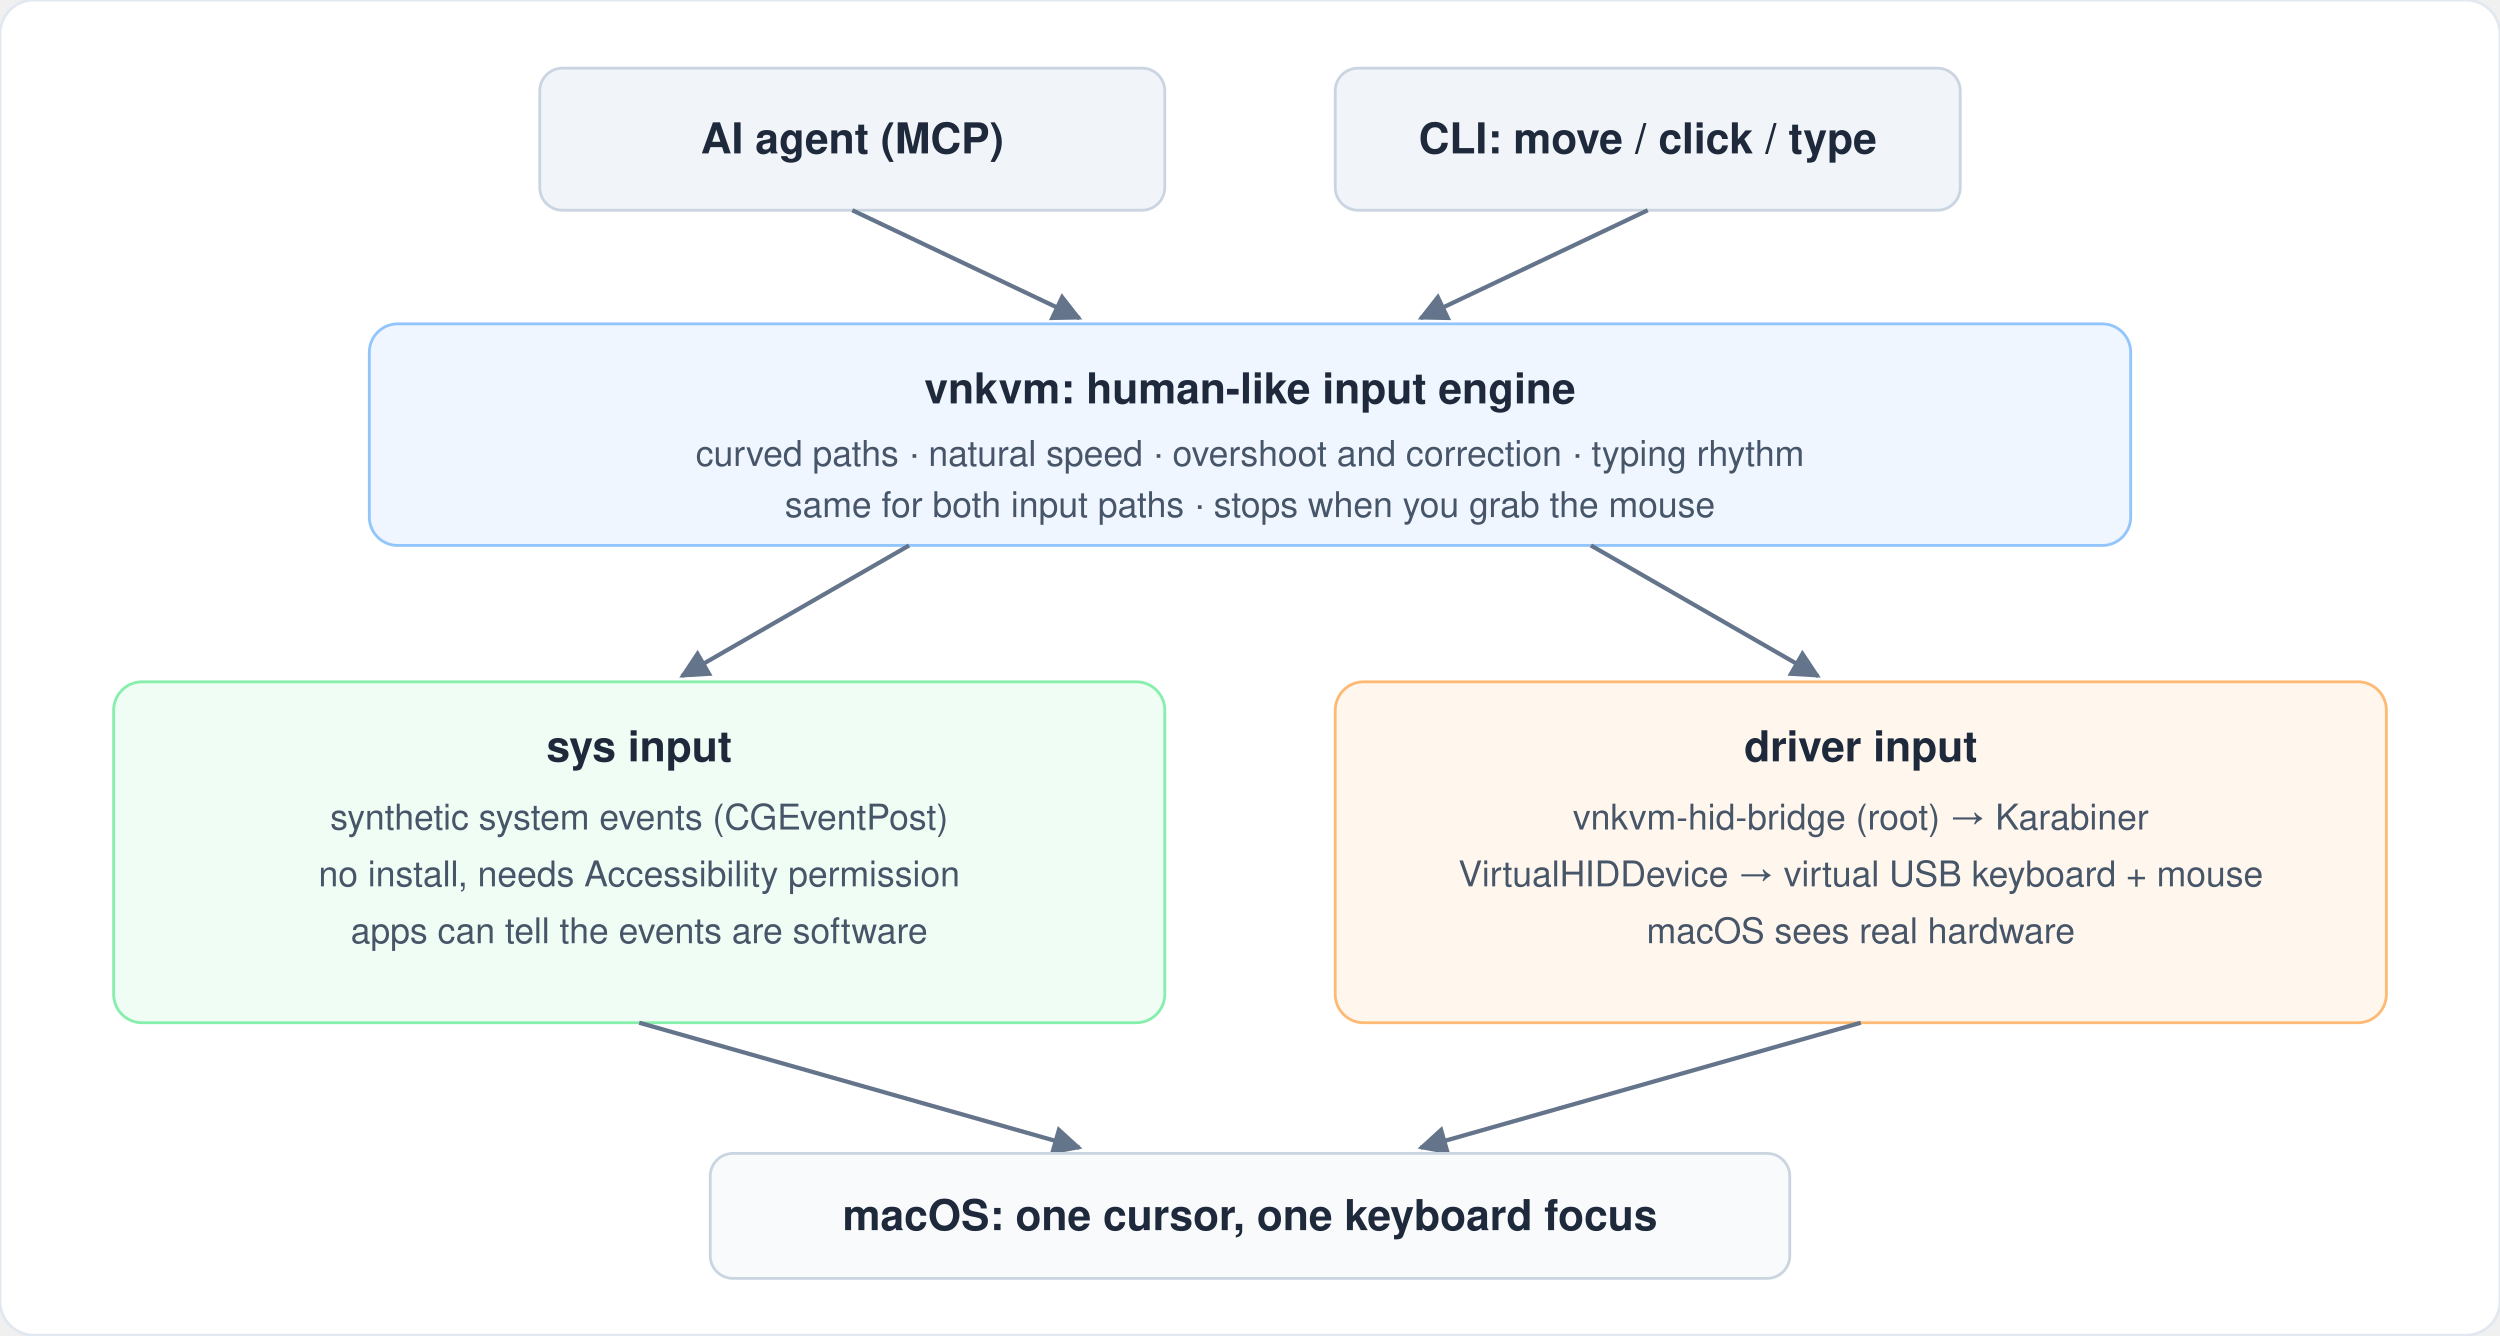
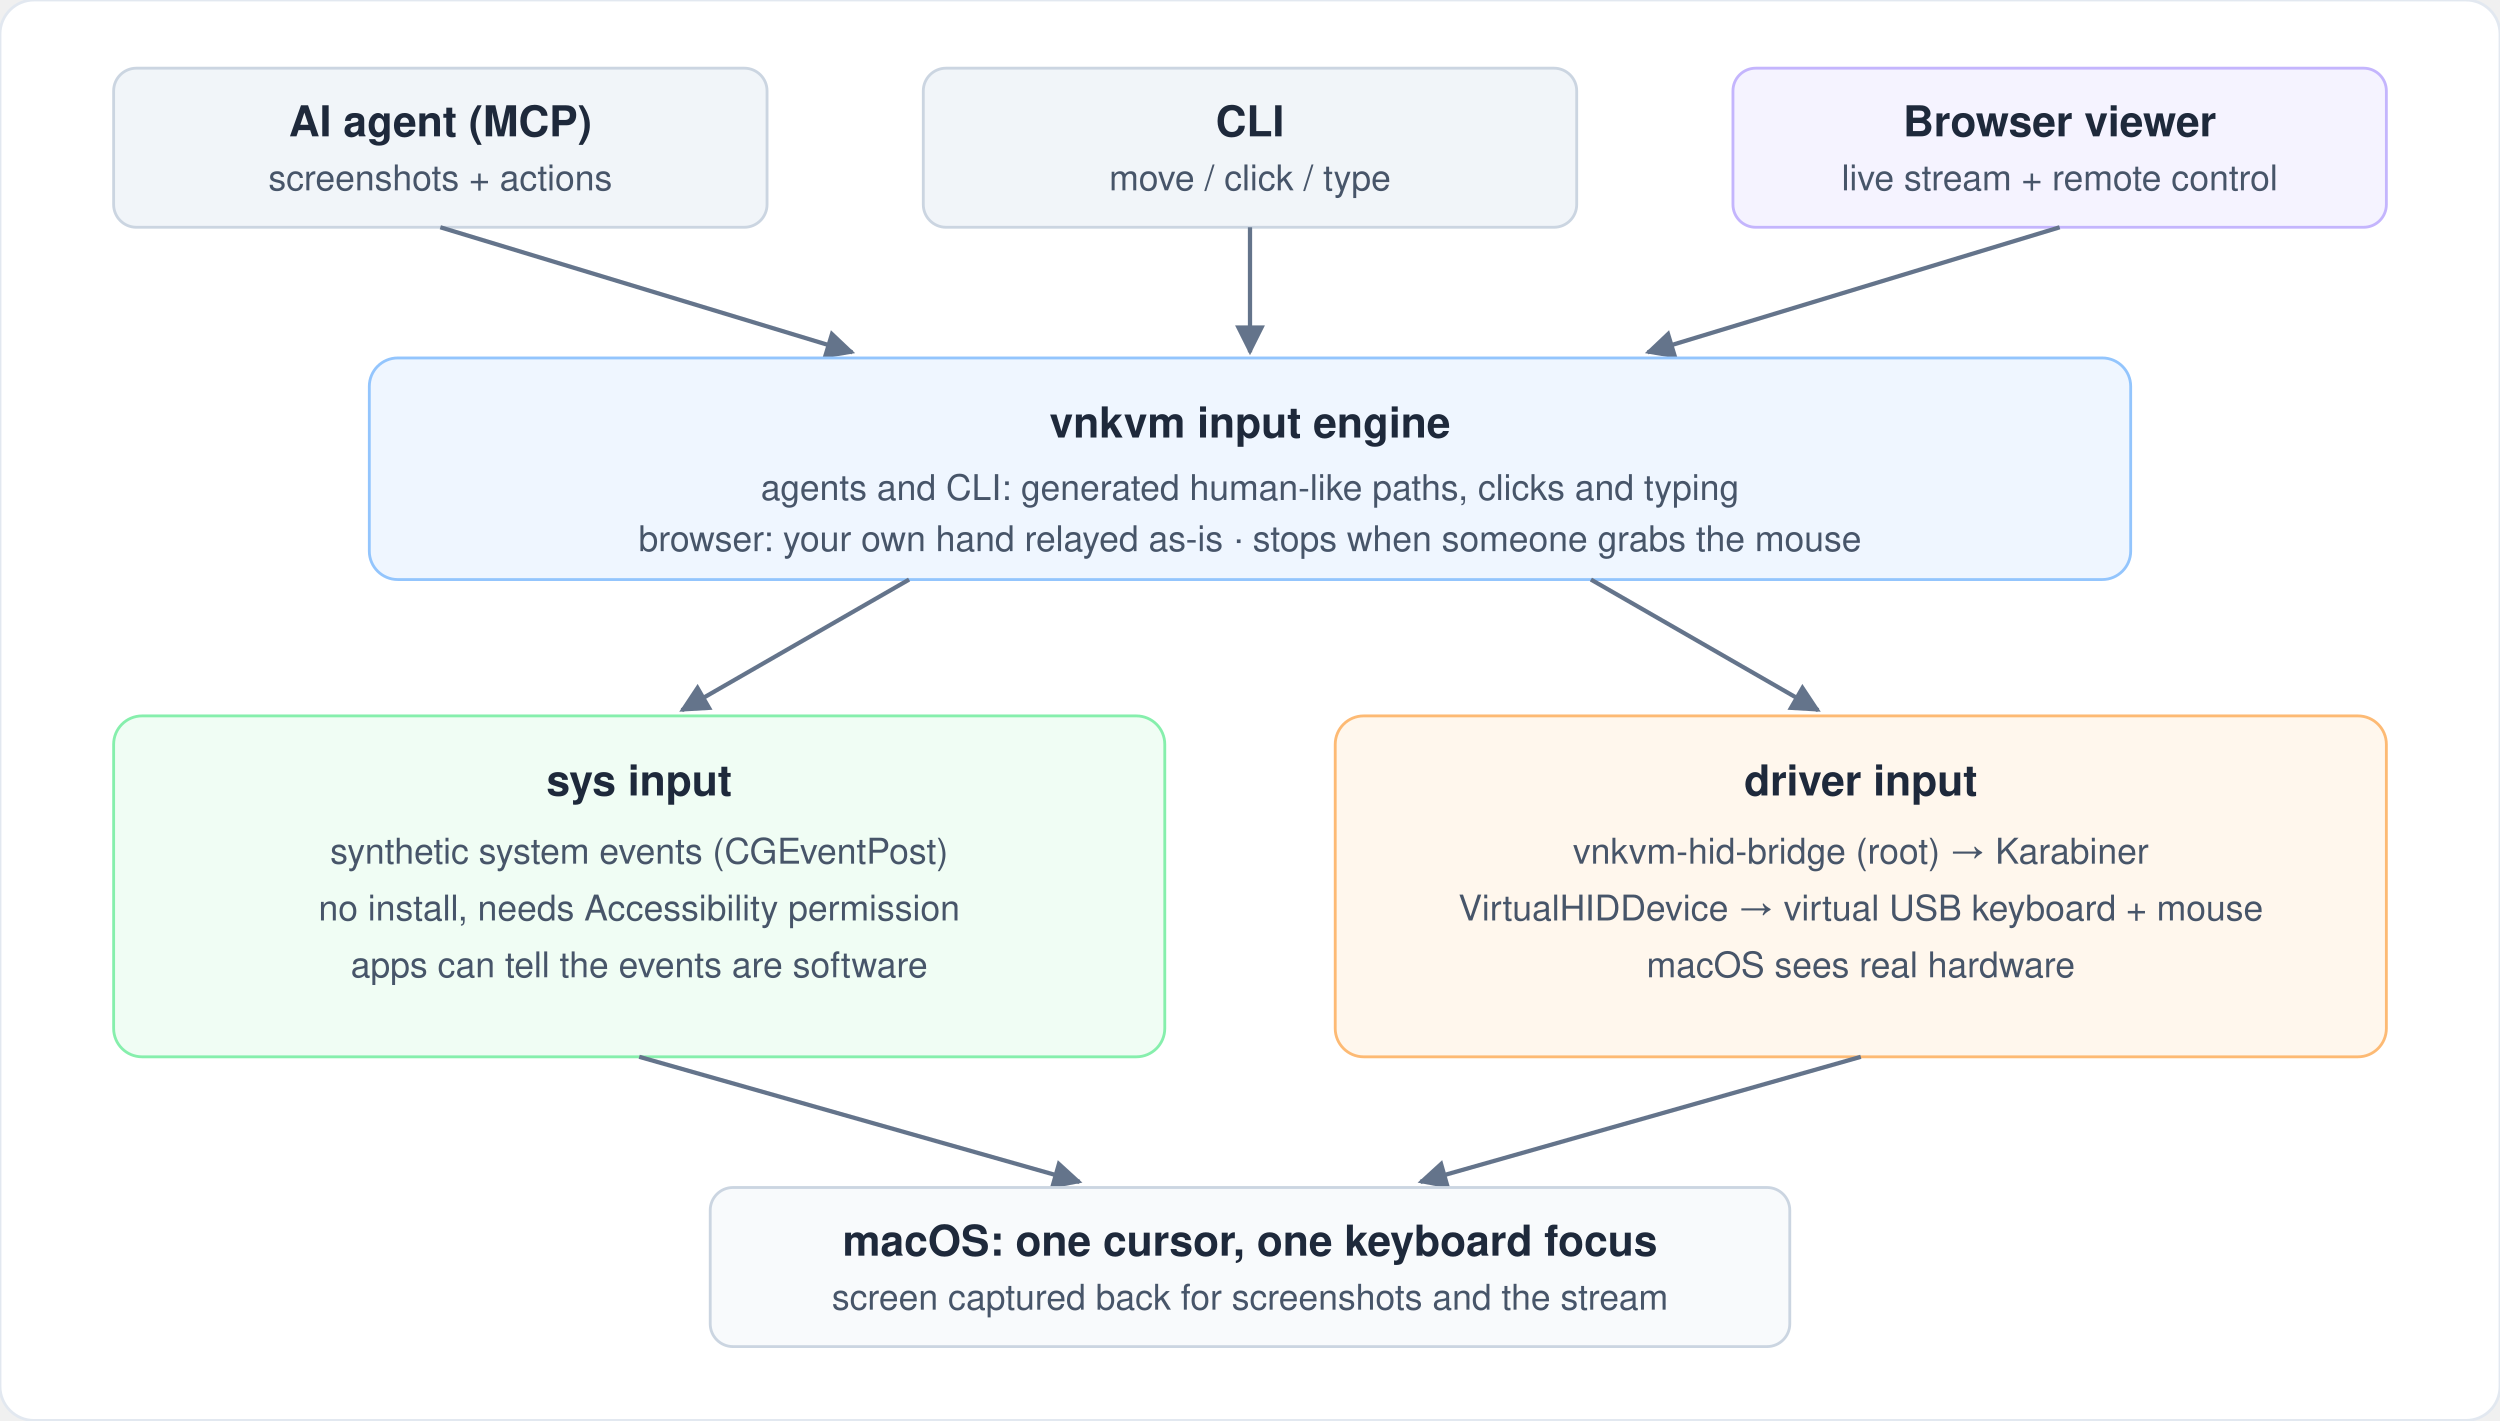
- <svg xmlns="http://www.w3.org/2000/svg" viewBox="0 0 880 470" width="880" height="470">
+ <svg xmlns="http://www.w3.org/2000/svg" viewBox="0 0 880 500" width="880" height="500">
  <style>text{font-family:-apple-system,Segoe UI,Helvetica,Arial,sans-serif;fill:#1e293b}.t{font-size:15px;font-weight:600}.s{font-size:12.5px;fill:#475569}.c{text-anchor:middle}</style>
  <defs>
    <marker id="a" viewBox="0 0 10 10" refX="9" refY="5" markerWidth="7" markerHeight="7" orient="auto">
      <path d="M0 0 L10 5 L0 10 Z" fill="#64748b" />
    </marker>
  </defs>
  <rect width="100%" height="100%" rx="12" fill="#ffffff" stroke="#e2e8f0" />
-   <rect x="190" y="24" width="220" height="50" rx="8" fill="#f1f5f9" stroke="#cbd5e1" />
-   <text x="300" y="54" class="t c">AI agent (MCP)</text>
-   <rect x="470" y="24" width="220" height="50" rx="8" fill="#f1f5f9" stroke="#cbd5e1" />
-   <text x="580" y="54" class="t c">CLI: move / click / type</text>
-   <line x1="300" y1="74" x2="380" y2="112" stroke="#64748b" stroke-width="1.5" marker-end="url(#a)" />
-   <line x1="580" y1="74" x2="500" y2="112" stroke="#64748b" stroke-width="1.5" marker-end="url(#a)" />
-   <rect x="130" y="114" width="620" height="78" rx="10" fill="#eff6ff" stroke="#93c5fd" />
-   <text x="440" y="142" class="t c">vnkvm: human-like input engine</text>
-   <text x="440" y="164" class="s c">curved paths · natural speed · overshoot and correction · typing rhythm</text>
-   <text x="440" y="182" class="s c">same for both input paths · stops when you grab the mouse</text>
-   <line x1="320" y1="192" x2="240" y2="238" stroke="#64748b" stroke-width="1.5" marker-end="url(#a)" />
-   <line x1="560" y1="192" x2="640" y2="238" stroke="#64748b" stroke-width="1.5" marker-end="url(#a)" />
-   <rect x="40" y="240" width="370" height="120" rx="10" fill="#f0fdf4" stroke="#86efac" />
-   <text x="225" y="268" class="t c">sys input</text>
-   <text x="225" y="292" class="s c">synthetic system events (CGEventPost)</text>
-   <text x="225" y="312" class="s c">no install, needs Accessibility permission</text>
-   <text x="225" y="332" class="s c">apps can tell the events are software</text>
-   <rect x="470" y="240" width="370" height="120" rx="10" fill="#fff7ed" stroke="#fdba74" />
-   <text x="655" y="268" class="t c">driver input</text>
-   <text x="655" y="292" class="s c">vnkvm-hid-bridge (root) → Karabiner</text>
-   <text x="655" y="312" class="s c">VirtualHIDDevice → virtual USB keyboard + mouse</text>
-   <text x="655" y="332" class="s c">macOS sees real hardware</text>
-   <line x1="225" y1="360" x2="380" y2="404" stroke="#64748b" stroke-width="1.5" marker-end="url(#a)" />
-   <line x1="655" y1="360" x2="500" y2="404" stroke="#64748b" stroke-width="1.5" marker-end="url(#a)" />
-   <rect x="250" y="406" width="380" height="44" rx="8" fill="#f8fafc" stroke="#cbd5e1" />
-   <text x="440" y="433" class="t c">macOS: one cursor, one keyboard focus</text>
+   <rect x="40" y="24" width="230" height="56" rx="8" fill="#f1f5f9" stroke="#cbd5e1" />
+   <text x="155" y="48" class="t c">AI agent (MCP)</text>
+   <text x="155" y="67" class="s c">screenshots + actions</text>
+   <rect x="325" y="24" width="230" height="56" rx="8" fill="#f1f5f9" stroke="#cbd5e1" />
+   <text x="440" y="48" class="t c">CLI</text>
+   <text x="440" y="67" class="s c">move / click / type</text>
+   <rect x="610" y="24" width="230" height="56" rx="8" fill="#f5f3ff" stroke="#c4b5fd" />
+   <text x="725" y="48" class="t c">Browser viewer</text>
+   <text x="725" y="67" class="s c">live stream + remote control</text>
+   <line x1="155" y1="80" x2="300" y2="124" stroke="#64748b" stroke-width="1.5" marker-end="url(#a)" />
+   <line x1="440" y1="80" x2="440" y2="124" stroke="#64748b" stroke-width="1.5" marker-end="url(#a)" />
+   <line x1="725" y1="80" x2="580" y2="124" stroke="#64748b" stroke-width="1.5" marker-end="url(#a)" />
+   <rect x="130" y="126" width="620" height="78" rx="10" fill="#eff6ff" stroke="#93c5fd" />
+   <text x="440" y="154" class="t c">vnkvm input engine</text>
+   <text x="440" y="176" class="s c">agents and CLI: generated human-like paths, clicks and typing</text>
+   <text x="440" y="194" class="s c">browser: your own hand relayed as-is · stops when someone grabs the mouse</text>
+   <line x1="320" y1="204" x2="240" y2="250" stroke="#64748b" stroke-width="1.5" marker-end="url(#a)" />
+   <line x1="560" y1="204" x2="640" y2="250" stroke="#64748b" stroke-width="1.5" marker-end="url(#a)" />
+   <rect x="40" y="252" width="370" height="120" rx="10" fill="#f0fdf4" stroke="#86efac" />
+   <text x="225" y="280" class="t c">sys input</text>
+   <text x="225" y="304" class="s c">synthetic system events (CGEventPost)</text>
+   <text x="225" y="324" class="s c">no install, needs Accessibility permission</text>
+   <text x="225" y="344" class="s c">apps can tell the events are software</text>
+   <rect x="470" y="252" width="370" height="120" rx="10" fill="#fff7ed" stroke="#fdba74" />
+   <text x="655" y="280" class="t c">driver input</text>
+   <text x="655" y="304" class="s c">vnkvm-hid-bridge (root) → Karabiner</text>
+   <text x="655" y="324" class="s c">VirtualHIDDevice → virtual USB keyboard + mouse</text>
+   <text x="655" y="344" class="s c">macOS sees real hardware</text>
+   <line x1="225" y1="372" x2="380" y2="416" stroke="#64748b" stroke-width="1.5" marker-end="url(#a)" />
+   <line x1="655" y1="372" x2="500" y2="416" stroke="#64748b" stroke-width="1.5" marker-end="url(#a)" />
+   <rect x="250" y="418" width="380" height="56" rx="8" fill="#f8fafc" stroke="#cbd5e1" />
+   <text x="440" y="442" class="t c">macOS: one cursor, one keyboard focus</text>
+   <text x="440" y="461" class="s c">screen captured back for screenshots and the stream</text>
</svg>
